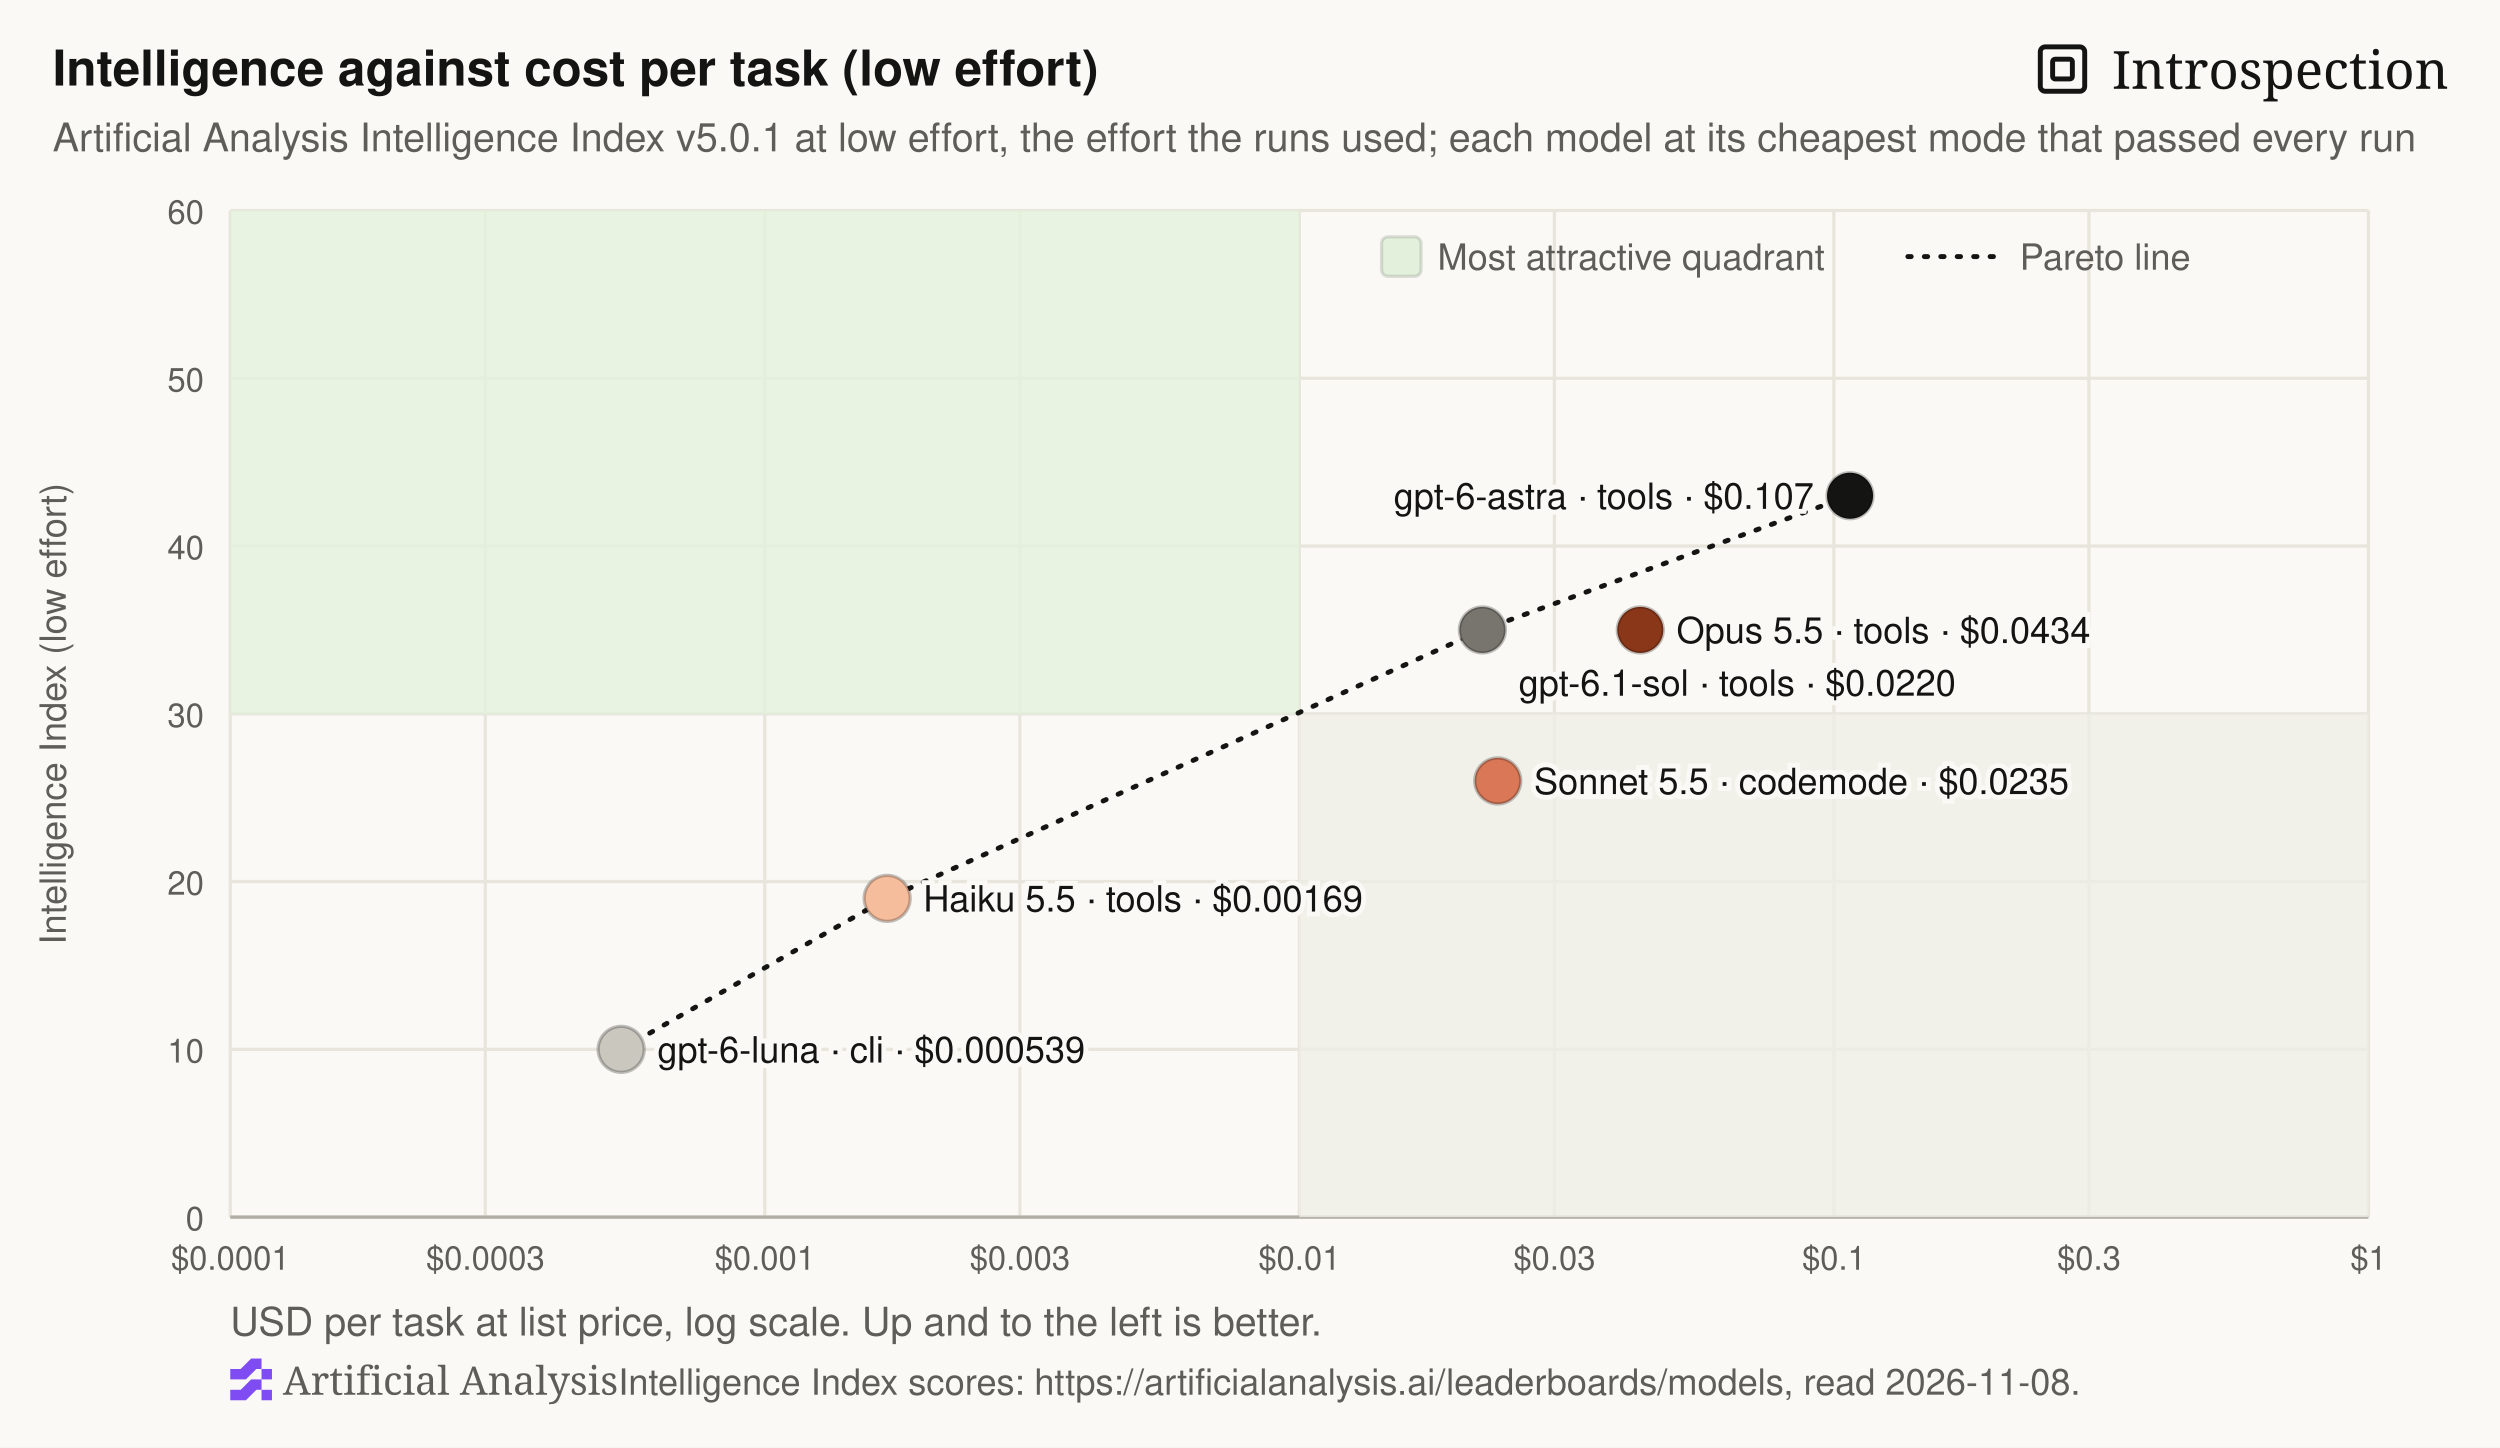
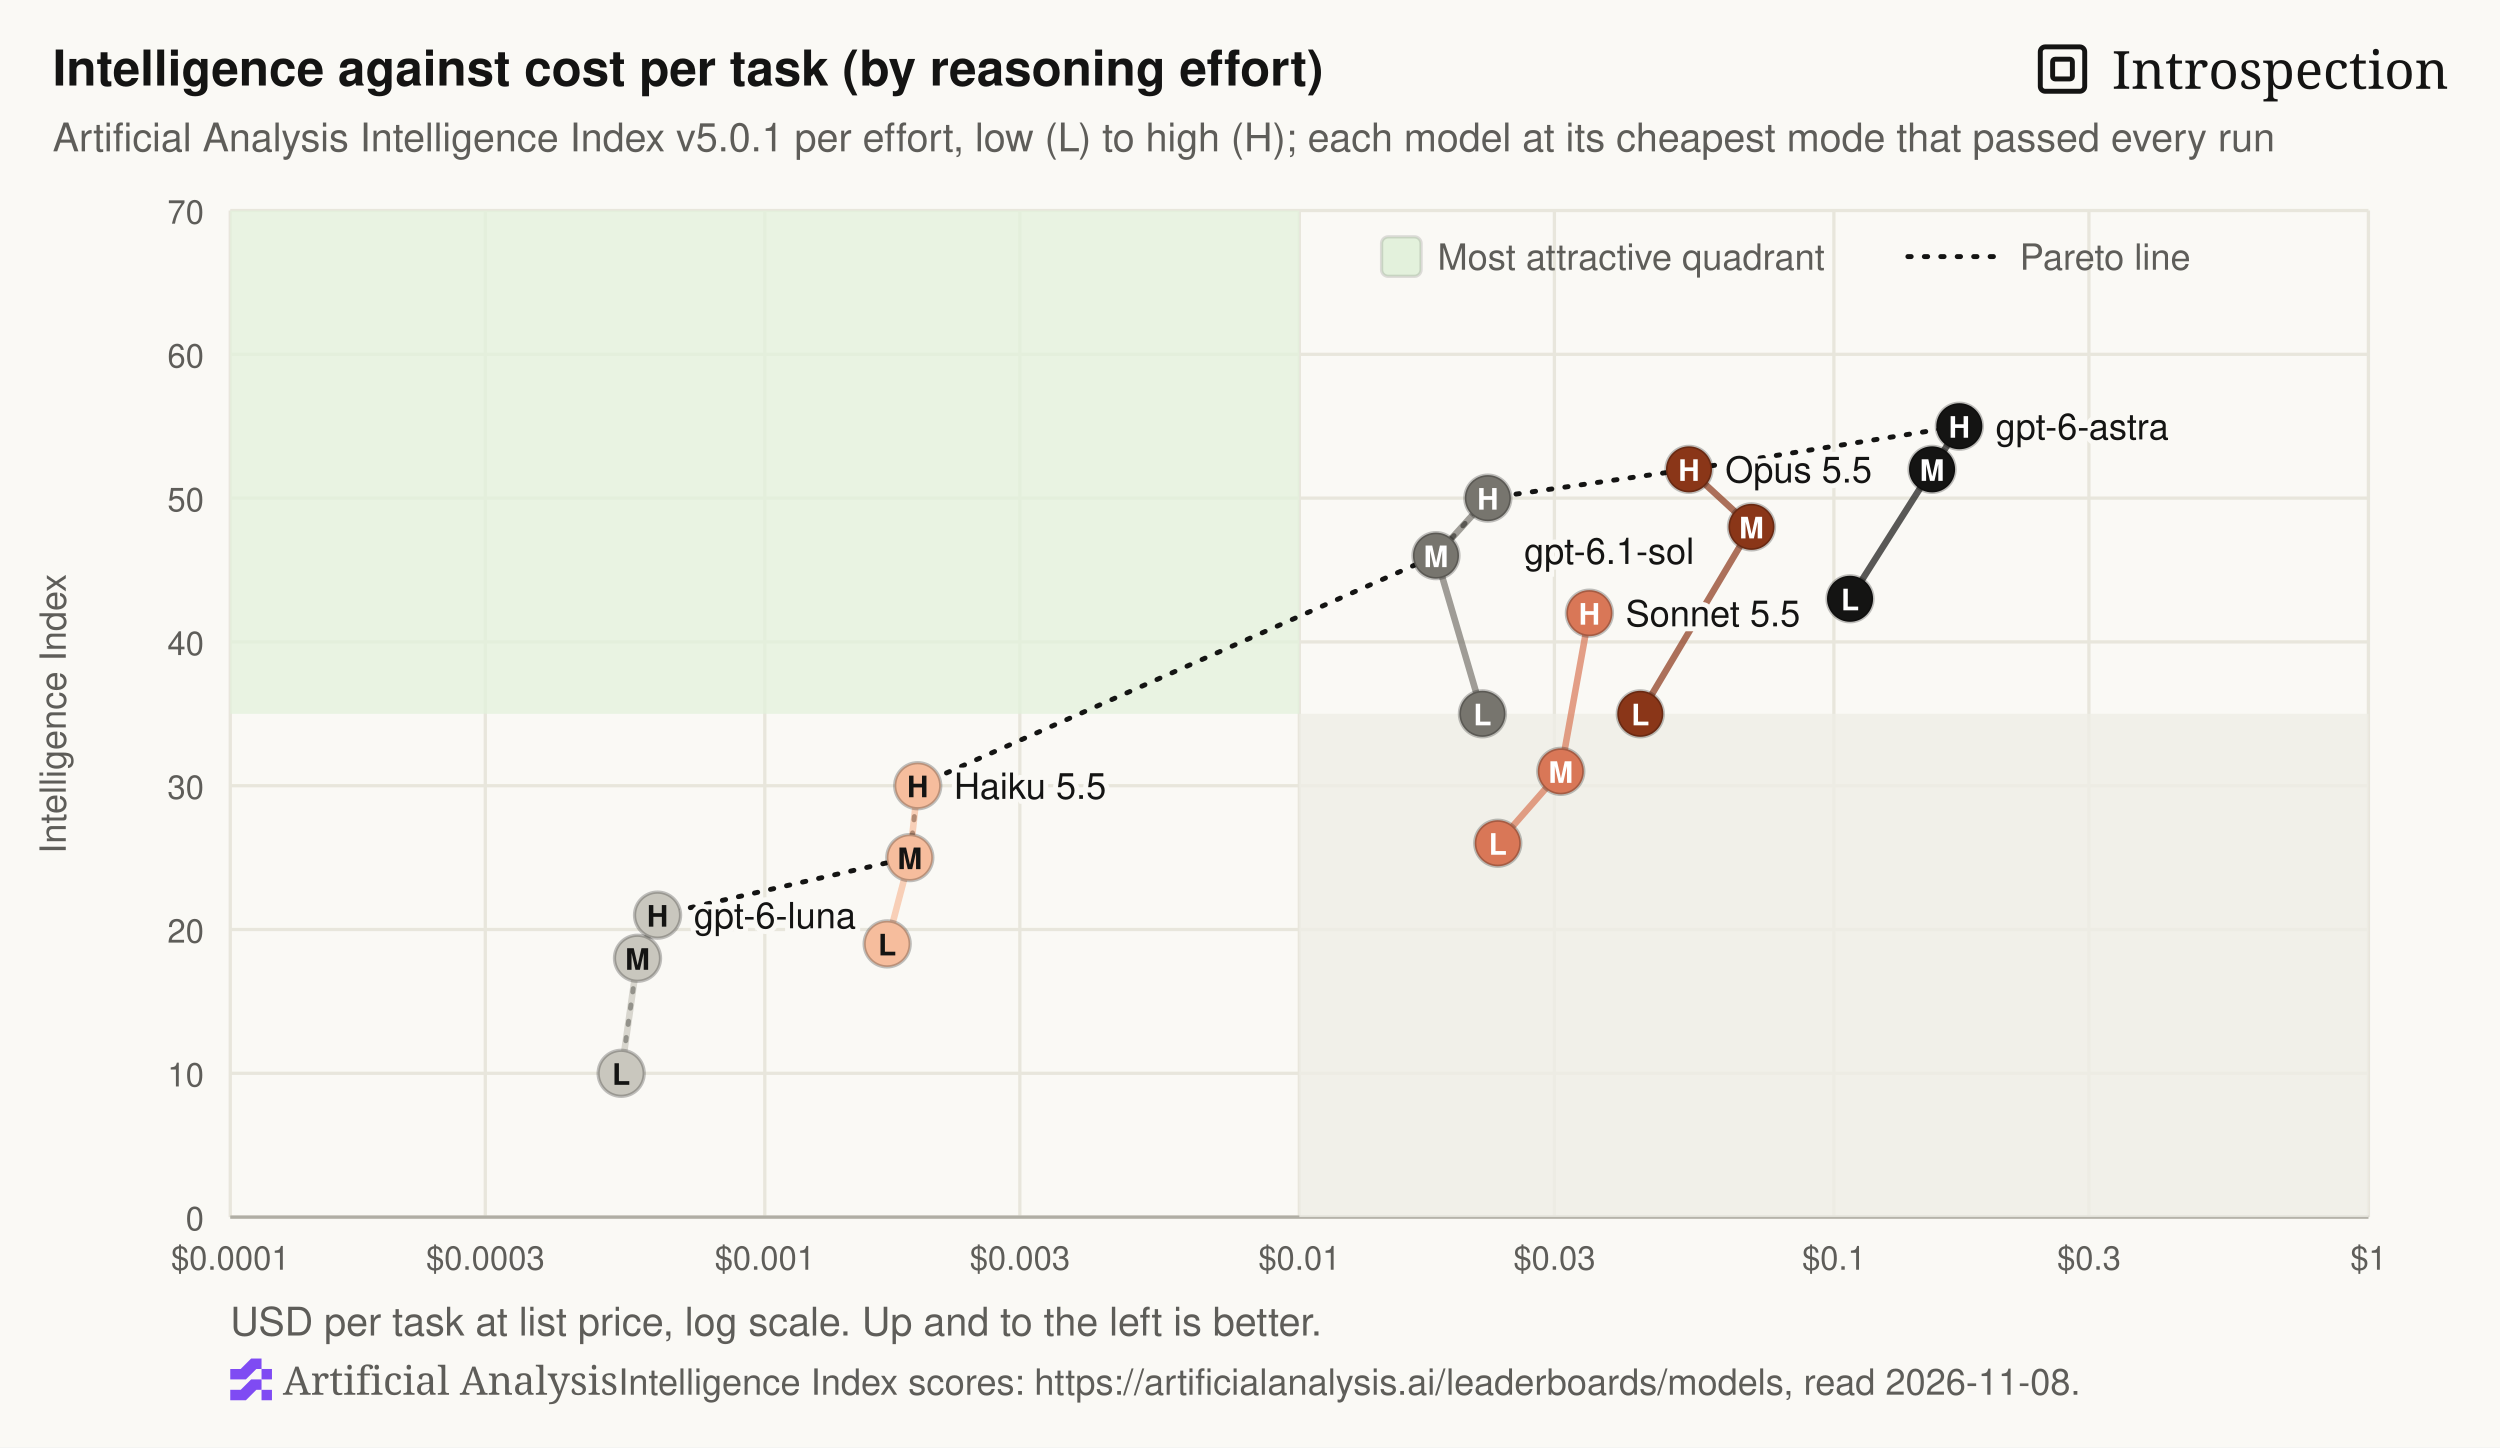
<svg xmlns="http://www.w3.org/2000/svg" width="760" height="440" viewBox="0 0 760 440" font-family="-apple-system, Segoe UI, Helvetica, Arial, sans-serif">
  <rect width="760" height="440" fill="#faf9f5" />
-   <text x="16" y="26" font-size="15" font-weight="600" fill="#141413">Intelligence against cost per task (low effort)</text>
+   <text x="16" y="26" font-size="15" font-weight="600" fill="#141413">Intelligence against cost per task (by reasoning effort)</text>
  <g transform="translate(618 12) scale(0.75)" fill="none" stroke="#141413" stroke-width="2" stroke-linecap="round" stroke-linejoin="round">
    <rect x="3" y="3" width="18" height="18" rx="2" />
    <rect x="8" y="8" width="8" height="8" rx="1" />
  </g>
  <text x="642" y="27" font-size="16" font-family="Georgia, serif" fill="#141413">Introspection</text>
-   <text x="16" y="46" font-size="12" fill="#5e5d59">Artificial Analysis Intelligence Index v5.0.1 at low effort, the effort the runs used; each model at its cheapest mode that passed every run</text>
+   <text x="16" y="46" font-size="12" fill="#5e5d59">Artificial Analysis Intelligence Index v5.0.1 per effort, low (L) to high (H); each model at its cheapest mode that passed every run</text>
  <line x1="70" y1="370" x2="720" y2="370" stroke="#e8e6dc" />
  <text x="62" y="374" font-size="10" text-anchor="end" fill="#5e5d59">0</text>
-   <line x1="70" y1="319" x2="720" y2="319" stroke="#e8e6dc" />
-   <text x="62" y="323" font-size="10" text-anchor="end" fill="#5e5d59">10</text>
-   <line x1="70" y1="268" x2="720" y2="268" stroke="#e8e6dc" />
-   <text x="62" y="272" font-size="10" text-anchor="end" fill="#5e5d59">20</text>
-   <line x1="70" y1="217" x2="720" y2="217" stroke="#e8e6dc" />
-   <text x="62" y="221" font-size="10" text-anchor="end" fill="#5e5d59">30</text>
-   <line x1="70" y1="166" x2="720" y2="166" stroke="#e8e6dc" />
-   <text x="62" y="170" font-size="10" text-anchor="end" fill="#5e5d59">40</text>
-   <line x1="70" y1="115" x2="720" y2="115" stroke="#e8e6dc" />
-   <text x="62" y="119" font-size="10" text-anchor="end" fill="#5e5d59">50</text>
+   <line x1="70" y1="326.286" x2="720" y2="326.286" stroke="#e8e6dc" />
+   <text x="62" y="330.286" font-size="10" text-anchor="end" fill="#5e5d59">10</text>
+   <line x1="70" y1="282.571" x2="720" y2="282.571" stroke="#e8e6dc" />
+   <text x="62" y="286.571" font-size="10" text-anchor="end" fill="#5e5d59">20</text>
+   <line x1="70" y1="238.857" x2="720" y2="238.857" stroke="#e8e6dc" />
+   <text x="62" y="242.857" font-size="10" text-anchor="end" fill="#5e5d59">30</text>
+   <line x1="70" y1="195.143" x2="720" y2="195.143" stroke="#e8e6dc" />
+   <text x="62" y="199.143" font-size="10" text-anchor="end" fill="#5e5d59">40</text>
+   <line x1="70" y1="151.429" x2="720" y2="151.429" stroke="#e8e6dc" />
+   <text x="62" y="155.429" font-size="10" text-anchor="end" fill="#5e5d59">50</text>
+   <line x1="70" y1="107.714" x2="720" y2="107.714" stroke="#e8e6dc" />
+   <text x="62" y="111.714" font-size="10" text-anchor="end" fill="#5e5d59">60</text>
  <line x1="70" y1="64" x2="720" y2="64" stroke="#e8e6dc" />
-   <text x="62" y="68" font-size="10" text-anchor="end" fill="#5e5d59">60</text>
+   <text x="62" y="68" font-size="10" text-anchor="end" fill="#5e5d59">70</text>
  <line x1="70" y1="64" x2="70" y2="370" stroke="#e8e6dc" />
  <text x="70" y="386" font-size="10" text-anchor="middle" fill="#5e5d59">$0.0001</text>
  <line x1="147.532" y1="64" x2="147.532" y2="370" stroke="#e8e6dc" />
  <text x="147.532" y="386" font-size="10" text-anchor="middle" fill="#5e5d59">$0.0003</text>
  <line x1="232.5" y1="64" x2="232.5" y2="370" stroke="#e8e6dc" />
  <text x="232.5" y="386" font-size="10" text-anchor="middle" fill="#5e5d59">$0.001</text>
  <line x1="310.032" y1="64" x2="310.032" y2="370" stroke="#e8e6dc" />
  <text x="310.032" y="386" font-size="10" text-anchor="middle" fill="#5e5d59">$0.003</text>
  <line x1="395" y1="64" x2="395" y2="370" stroke="#e8e6dc" />
  <text x="395" y="386" font-size="10" text-anchor="middle" fill="#5e5d59">$0.01</text>
  <line x1="472.532" y1="64" x2="472.532" y2="370" stroke="#e8e6dc" />
  <text x="472.532" y="386" font-size="10" text-anchor="middle" fill="#5e5d59">$0.03</text>
  <line x1="557.5" y1="64" x2="557.5" y2="370" stroke="#e8e6dc" />
  <text x="557.5" y="386" font-size="10" text-anchor="middle" fill="#5e5d59">$0.1</text>
  <line x1="635.032" y1="64" x2="635.032" y2="370" stroke="#e8e6dc" />
  <text x="635.032" y="386" font-size="10" text-anchor="middle" fill="#5e5d59">$0.3</text>
  <line x1="720" y1="64" x2="720" y2="370" stroke="#e8e6dc" />
  <text x="720" y="386" font-size="10" text-anchor="middle" fill="#5e5d59">$1</text>
  <line x1="70" y1="370" x2="720" y2="370" stroke="#b0aea5" />
  <rect x="70" y="64" width="325" height="153" fill="#e3f1dc" opacity="0.75" />
  <rect x="395" y="217" width="325" height="153" fill="#efede6" opacity="0.8" />
-   <polyline points="188.836,319 269.697,273.1 450.656,191.5 562.413,150.7" fill="none" stroke="#141413" stroke-width="1.5" stroke-dasharray="1 4" stroke-linecap="round" />
+   <polyline points="188.836,326.286 193.801,291.314 199.897,278.2 276.586,260.714 278.987,238.857 436.534,168.914 452.307,151.429 513.45,142.686 595.637,129.571" fill="none" stroke="#141413" stroke-width="1.5" stroke-dasharray="1 4" stroke-linecap="round" />
  <rect x="420" y="72" width="12" height="12" rx="2" fill="#e3f1dc" stroke="#0000001f" />
  <text x="437" y="82" font-size="11" fill="#5e5d59">Most attractive quadrant</text>
  <line x1="580" y1="78" x2="608" y2="78" stroke="#141413" stroke-width="1.5" stroke-dasharray="1 4" stroke-linecap="round" />
  <text x="614" y="82" font-size="11" fill="#5e5d59">Pareto line</text>
+   <polyline points="269.697,286.943 276.586,260.714 278.987,238.857" fill="none" stroke="#f6bd9d" stroke-width="2" opacity="0.7" />
+   <polyline points="455.324,256.343 474.48,234.486 483.175,186.4" fill="none" stroke="#d97757" stroke-width="2" opacity="0.7" />
+   <polyline points="498.648,217 532.447,160.171 513.45,142.686" fill="none" stroke="#8a3618" stroke-width="2" opacity="0.7" />
+   <polyline points="188.836,326.286 193.801,291.314 199.897,278.2" fill="none" stroke="#c9c7be" stroke-width="2" opacity="0.7" />
+   <polyline points="450.656,217 436.534,168.914 452.307,151.429" fill="none" stroke="#77756e" stroke-width="2" opacity="0.7" />
+   <polyline points="562.413,182.029 587.347,142.686 595.637,129.571" fill="none" stroke="#141413" stroke-width="2" opacity="0.7" />
  <a href="https://artificialanalysis.ai/models/claude-haiku-5-5" target="_blank">
-     <circle cx="269.697" cy="273.1" r="7" fill="#f6bd9d" stroke="#0000003d" />
+     <circle cx="269.697" cy="286.943" r="7" fill="#f6bd9d" stroke="#0000003d" />
  </a>
+   <text x="269.697" y="290.443" font-size="9" font-weight="600" text-anchor="middle" pointer-events="none" fill="#141413">L</text>
  <a href="https://artificialanalysis.ai/models/claude-sonnet-5-5" target="_blank">
-     <circle cx="455.324" cy="237.4" r="7" fill="#d97757" stroke="#0000003d" />
+     <circle cx="455.324" cy="256.343" r="7" fill="#d97757" stroke="#0000003d" />
  </a>
+   <text x="455.324" y="259.843" font-size="9" font-weight="600" text-anchor="middle" pointer-events="none" fill="#ffffff">L</text>
  <a href="https://artificialanalysis.ai/models/claude-opus-5-5" target="_blank">
-     <circle cx="498.648" cy="191.5" r="7" fill="#8a3618" stroke="#0000003d" />
+     <circle cx="498.648" cy="217" r="7" fill="#8a3618" stroke="#0000003d" />
  </a>
+   <text x="498.648" y="220.5" font-size="9" font-weight="600" text-anchor="middle" pointer-events="none" fill="#ffffff">L</text>
  <a href="https://artificialanalysis.ai/models/gpt-6-luna" target="_blank">
-     <circle cx="188.836" cy="319" r="7" fill="#c9c7be" stroke="#0000003d" />
+     <circle cx="188.836" cy="326.286" r="7" fill="#c9c7be" stroke="#0000003d" />
  </a>
+   <text x="188.836" y="329.786" font-size="9" font-weight="600" text-anchor="middle" pointer-events="none" fill="#141413">L</text>
  <a href="https://artificialanalysis.ai/models/gpt-6-1-sol" target="_blank">
-     <circle cx="450.656" cy="191.5" r="7" fill="#77756e" stroke="#0000003d" />
+     <circle cx="450.656" cy="217" r="7" fill="#77756e" stroke="#0000003d" />
  </a>
+   <text x="450.656" y="220.5" font-size="9" font-weight="600" text-anchor="middle" pointer-events="none" fill="#ffffff">L</text>
  <a href="https://artificialanalysis.ai/models/gpt-6-astra" target="_blank">
-     <circle cx="562.413" cy="150.7" r="7" fill="#141413" stroke="#0000003d" />
+     <circle cx="562.413" cy="182.029" r="7" fill="#141413" stroke="#0000003d" />
  </a>
-   <text x="280.697" y="277.1" text-anchor="start" font-size="11" stroke="#faf9f5" stroke-width="3" paint-order="stroke" fill="#141413">Haiku 5.5 · tools · $0.00169</text>
-   <text x="466.324" y="241.4" text-anchor="start" font-size="11" stroke="#faf9f5" stroke-width="3" paint-order="stroke" fill="#141413">Sonnet 5.5 · codemode · $0.0235</text>
-   <text x="509.648" y="195.5" text-anchor="start" font-size="11" stroke="#faf9f5" stroke-width="3" paint-order="stroke" fill="#141413">Opus 5.5 · tools · $0.0434</text>
-   <text x="199.836" y="323" text-anchor="start" font-size="11" stroke="#faf9f5" stroke-width="3" paint-order="stroke" fill="#141413">gpt-6-luna · cli · $0.000539</text>
-   <text x="461.656" y="211.5" text-anchor="start" font-size="11" stroke="#faf9f5" stroke-width="3" paint-order="stroke" fill="#141413">gpt-6.1-sol · tools · $0.0220</text>
-   <text x="551.413" y="154.7" text-anchor="end" font-size="11" stroke="#faf9f5" stroke-width="3" paint-order="stroke" fill="#141413">gpt-6-astra · tools · $0.107</text>
+   <text x="562.413" y="185.529" font-size="9" font-weight="600" text-anchor="middle" pointer-events="none" fill="#ffffff">L</text>
+   <a href="https://artificialanalysis.ai/models/claude-haiku-5-5" target="_blank">
+     <circle cx="276.586" cy="260.714" r="7" fill="#f6bd9d" stroke="#0000003d" />
+   </a>
+   <text x="276.586" y="264.214" font-size="9" font-weight="600" text-anchor="middle" pointer-events="none" fill="#141413">M</text>
+   <a href="https://artificialanalysis.ai/models/claude-sonnet-5-5" target="_blank">
+     <circle cx="474.48" cy="234.486" r="7" fill="#d97757" stroke="#0000003d" />
+   </a>
+   <text x="474.48" y="237.986" font-size="9" font-weight="600" text-anchor="middle" pointer-events="none" fill="#ffffff">M</text>
+   <a href="https://artificialanalysis.ai/models/claude-opus-5-5" target="_blank">
+     <circle cx="532.447" cy="160.171" r="7" fill="#8a3618" stroke="#0000003d" />
+   </a>
+   <text x="532.447" y="163.671" font-size="9" font-weight="600" text-anchor="middle" pointer-events="none" fill="#ffffff">M</text>
+   <a href="https://artificialanalysis.ai/models/gpt-6-luna" target="_blank">
+     <circle cx="193.801" cy="291.314" r="7" fill="#c9c7be" stroke="#0000003d" />
+   </a>
+   <text x="193.801" y="294.814" font-size="9" font-weight="600" text-anchor="middle" pointer-events="none" fill="#141413">M</text>
+   <a href="https://artificialanalysis.ai/models/gpt-6-1-sol" target="_blank">
+     <circle cx="436.534" cy="168.914" r="7" fill="#77756e" stroke="#0000003d" />
+   </a>
+   <text x="436.534" y="172.414" font-size="9" font-weight="600" text-anchor="middle" pointer-events="none" fill="#ffffff">M</text>
+   <a href="https://artificialanalysis.ai/models/gpt-6-astra" target="_blank">
+     <circle cx="587.347" cy="142.686" r="7" fill="#141413" stroke="#0000003d" />
+   </a>
+   <text x="587.347" y="146.186" font-size="9" font-weight="600" text-anchor="middle" pointer-events="none" fill="#ffffff">M</text>
+   <a href="https://artificialanalysis.ai/models/claude-haiku-5-5" target="_blank">
+     <circle cx="278.987" cy="238.857" r="7" fill="#f6bd9d" stroke="#0000003d" />
+   </a>
+   <text x="278.987" y="242.357" font-size="9" font-weight="600" text-anchor="middle" pointer-events="none" fill="#141413">H</text>
+   <a href="https://artificialanalysis.ai/models/claude-sonnet-5-5" target="_blank">
+     <circle cx="483.175" cy="186.4" r="7" fill="#d97757" stroke="#0000003d" />
+   </a>
+   <text x="483.175" y="189.9" font-size="9" font-weight="600" text-anchor="middle" pointer-events="none" fill="#ffffff">H</text>
+   <a href="https://artificialanalysis.ai/models/claude-opus-5-5" target="_blank">
+     <circle cx="513.45" cy="142.686" r="7" fill="#8a3618" stroke="#0000003d" />
+   </a>
+   <text x="513.45" y="146.186" font-size="9" font-weight="600" text-anchor="middle" pointer-events="none" fill="#ffffff">H</text>
+   <a href="https://artificialanalysis.ai/models/gpt-6-luna" target="_blank">
+     <circle cx="199.897" cy="278.2" r="7" fill="#c9c7be" stroke="#0000003d" />
+   </a>
+   <text x="199.897" y="281.7" font-size="9" font-weight="600" text-anchor="middle" pointer-events="none" fill="#141413">H</text>
+   <a href="https://artificialanalysis.ai/models/gpt-6-1-sol" target="_blank">
+     <circle cx="452.307" cy="151.429" r="7" fill="#77756e" stroke="#0000003d" />
+   </a>
+   <text x="452.307" y="154.929" font-size="9" font-weight="600" text-anchor="middle" pointer-events="none" fill="#ffffff">H</text>
+   <a href="https://artificialanalysis.ai/models/gpt-6-astra" target="_blank">
+     <circle cx="595.637" cy="129.571" r="7" fill="#141413" stroke="#0000003d" />
+   </a>
+   <text x="595.637" y="133.071" font-size="9" font-weight="600" text-anchor="middle" pointer-events="none" fill="#ffffff">H</text>
+   <text x="280.697" y="290.943" text-anchor="start" font-size="11" stroke="#faf9f5" stroke-width="3" paint-order="stroke" fill="#141413" />
+   <text x="466.324" y="260.343" text-anchor="start" font-size="11" stroke="#faf9f5" stroke-width="3" paint-order="stroke" fill="#141413" />
+   <text x="509.648" y="221" text-anchor="start" font-size="11" stroke="#faf9f5" stroke-width="3" paint-order="stroke" fill="#141413" />
+   <text x="199.836" y="330.286" text-anchor="start" font-size="11" stroke="#faf9f5" stroke-width="3" paint-order="stroke" fill="#141413" />
+   <text x="461.656" y="221" text-anchor="start" font-size="11" stroke="#faf9f5" stroke-width="3" paint-order="stroke" fill="#141413" />
+   <text x="573.413" y="186.029" text-anchor="start" font-size="11" stroke="#faf9f5" stroke-width="3" paint-order="stroke" fill="#141413" />
+   <text x="287.586" y="264.714" text-anchor="start" font-size="11" stroke="#faf9f5" stroke-width="3" paint-order="stroke" fill="#141413" />
+   <text x="485.48" y="238.486" text-anchor="start" font-size="11" stroke="#faf9f5" stroke-width="3" paint-order="stroke" fill="#141413" />
+   <text x="543.447" y="164.171" text-anchor="start" font-size="11" stroke="#faf9f5" stroke-width="3" paint-order="stroke" fill="#141413" />
+   <text x="204.801" y="295.314" text-anchor="start" font-size="11" stroke="#faf9f5" stroke-width="3" paint-order="stroke" fill="#141413" />
+   <text x="447.534" y="172.914" text-anchor="start" font-size="11" stroke="#faf9f5" stroke-width="3" paint-order="stroke" fill="#141413" />
+   <text x="598.347" y="146.686" text-anchor="start" font-size="11" stroke="#faf9f5" stroke-width="3" paint-order="stroke" fill="#141413" />
+   <text x="289.987" y="242.857" text-anchor="start" font-size="11" stroke="#faf9f5" stroke-width="3" paint-order="stroke" fill="#141413">Haiku 5.5</text>
+   <text x="494.175" y="190.4" text-anchor="start" font-size="11" stroke="#faf9f5" stroke-width="3" paint-order="stroke" fill="#141413">Sonnet 5.5</text>
+   <text x="524.45" y="146.686" text-anchor="start" font-size="11" stroke="#faf9f5" stroke-width="3" paint-order="stroke" fill="#141413">Opus 5.5</text>
+   <text x="210.897" y="282.2" text-anchor="start" font-size="11" stroke="#faf9f5" stroke-width="3" paint-order="stroke" fill="#141413">gpt-6-luna</text>
+   <text x="463.307" y="171.429" text-anchor="start" font-size="11" stroke="#faf9f5" stroke-width="3" paint-order="stroke" fill="#141413">gpt-6.1-sol</text>
+   <text x="606.637" y="133.571" text-anchor="start" font-size="11" stroke="#faf9f5" stroke-width="3" paint-order="stroke" fill="#141413">gpt-6-astra</text>
  <text x="70" y="406" font-size="12" fill="#5e5d59">USD per task at list price, log scale. Up and to the left is better.</text>
  <g transform="translate(70 413) scale(0.24)">
    <path d="M46.219 52.82H52.819V39.61H46.219H39.609V52.82H46.219Z" fill="#7F4BF3" />
    <path d="M26.41 0L13.2 13.2H0V26.41H19.81L33.01 13.2H39.61V0H26.41Z" fill="#7F4BF3" />
    <path d="M26.41 26.41L13.2 39.61H0V52.82H19.81L33.01 39.61H39.61V26.41H26.41Z" fill="#7F4BF3" />
    <path d="M52.819 26.41V13.2H46.219H39.609V26.41H46.219H52.819Z" fill="#7F4BF3" />
  </g>
  <text x="86" y="424" font-size="12" font-family="Georgia, serif" fill="#5e5d59">Artificial Analysis</text>
  <text x="187.95" y="424" font-size="11" fill="#5e5d59">Intelligence Index scores: https://artificialanalysis.ai/leaderboards/models, read 2026-11-08.</text>
-   <text transform="translate(20 217) rotate(-90)" font-size="11" text-anchor="middle" fill="#5e5d59">Intelligence Index (low effort)</text>
+   <text transform="translate(20 217) rotate(-90)" font-size="11" text-anchor="middle" fill="#5e5d59">Intelligence Index</text>
</svg>
